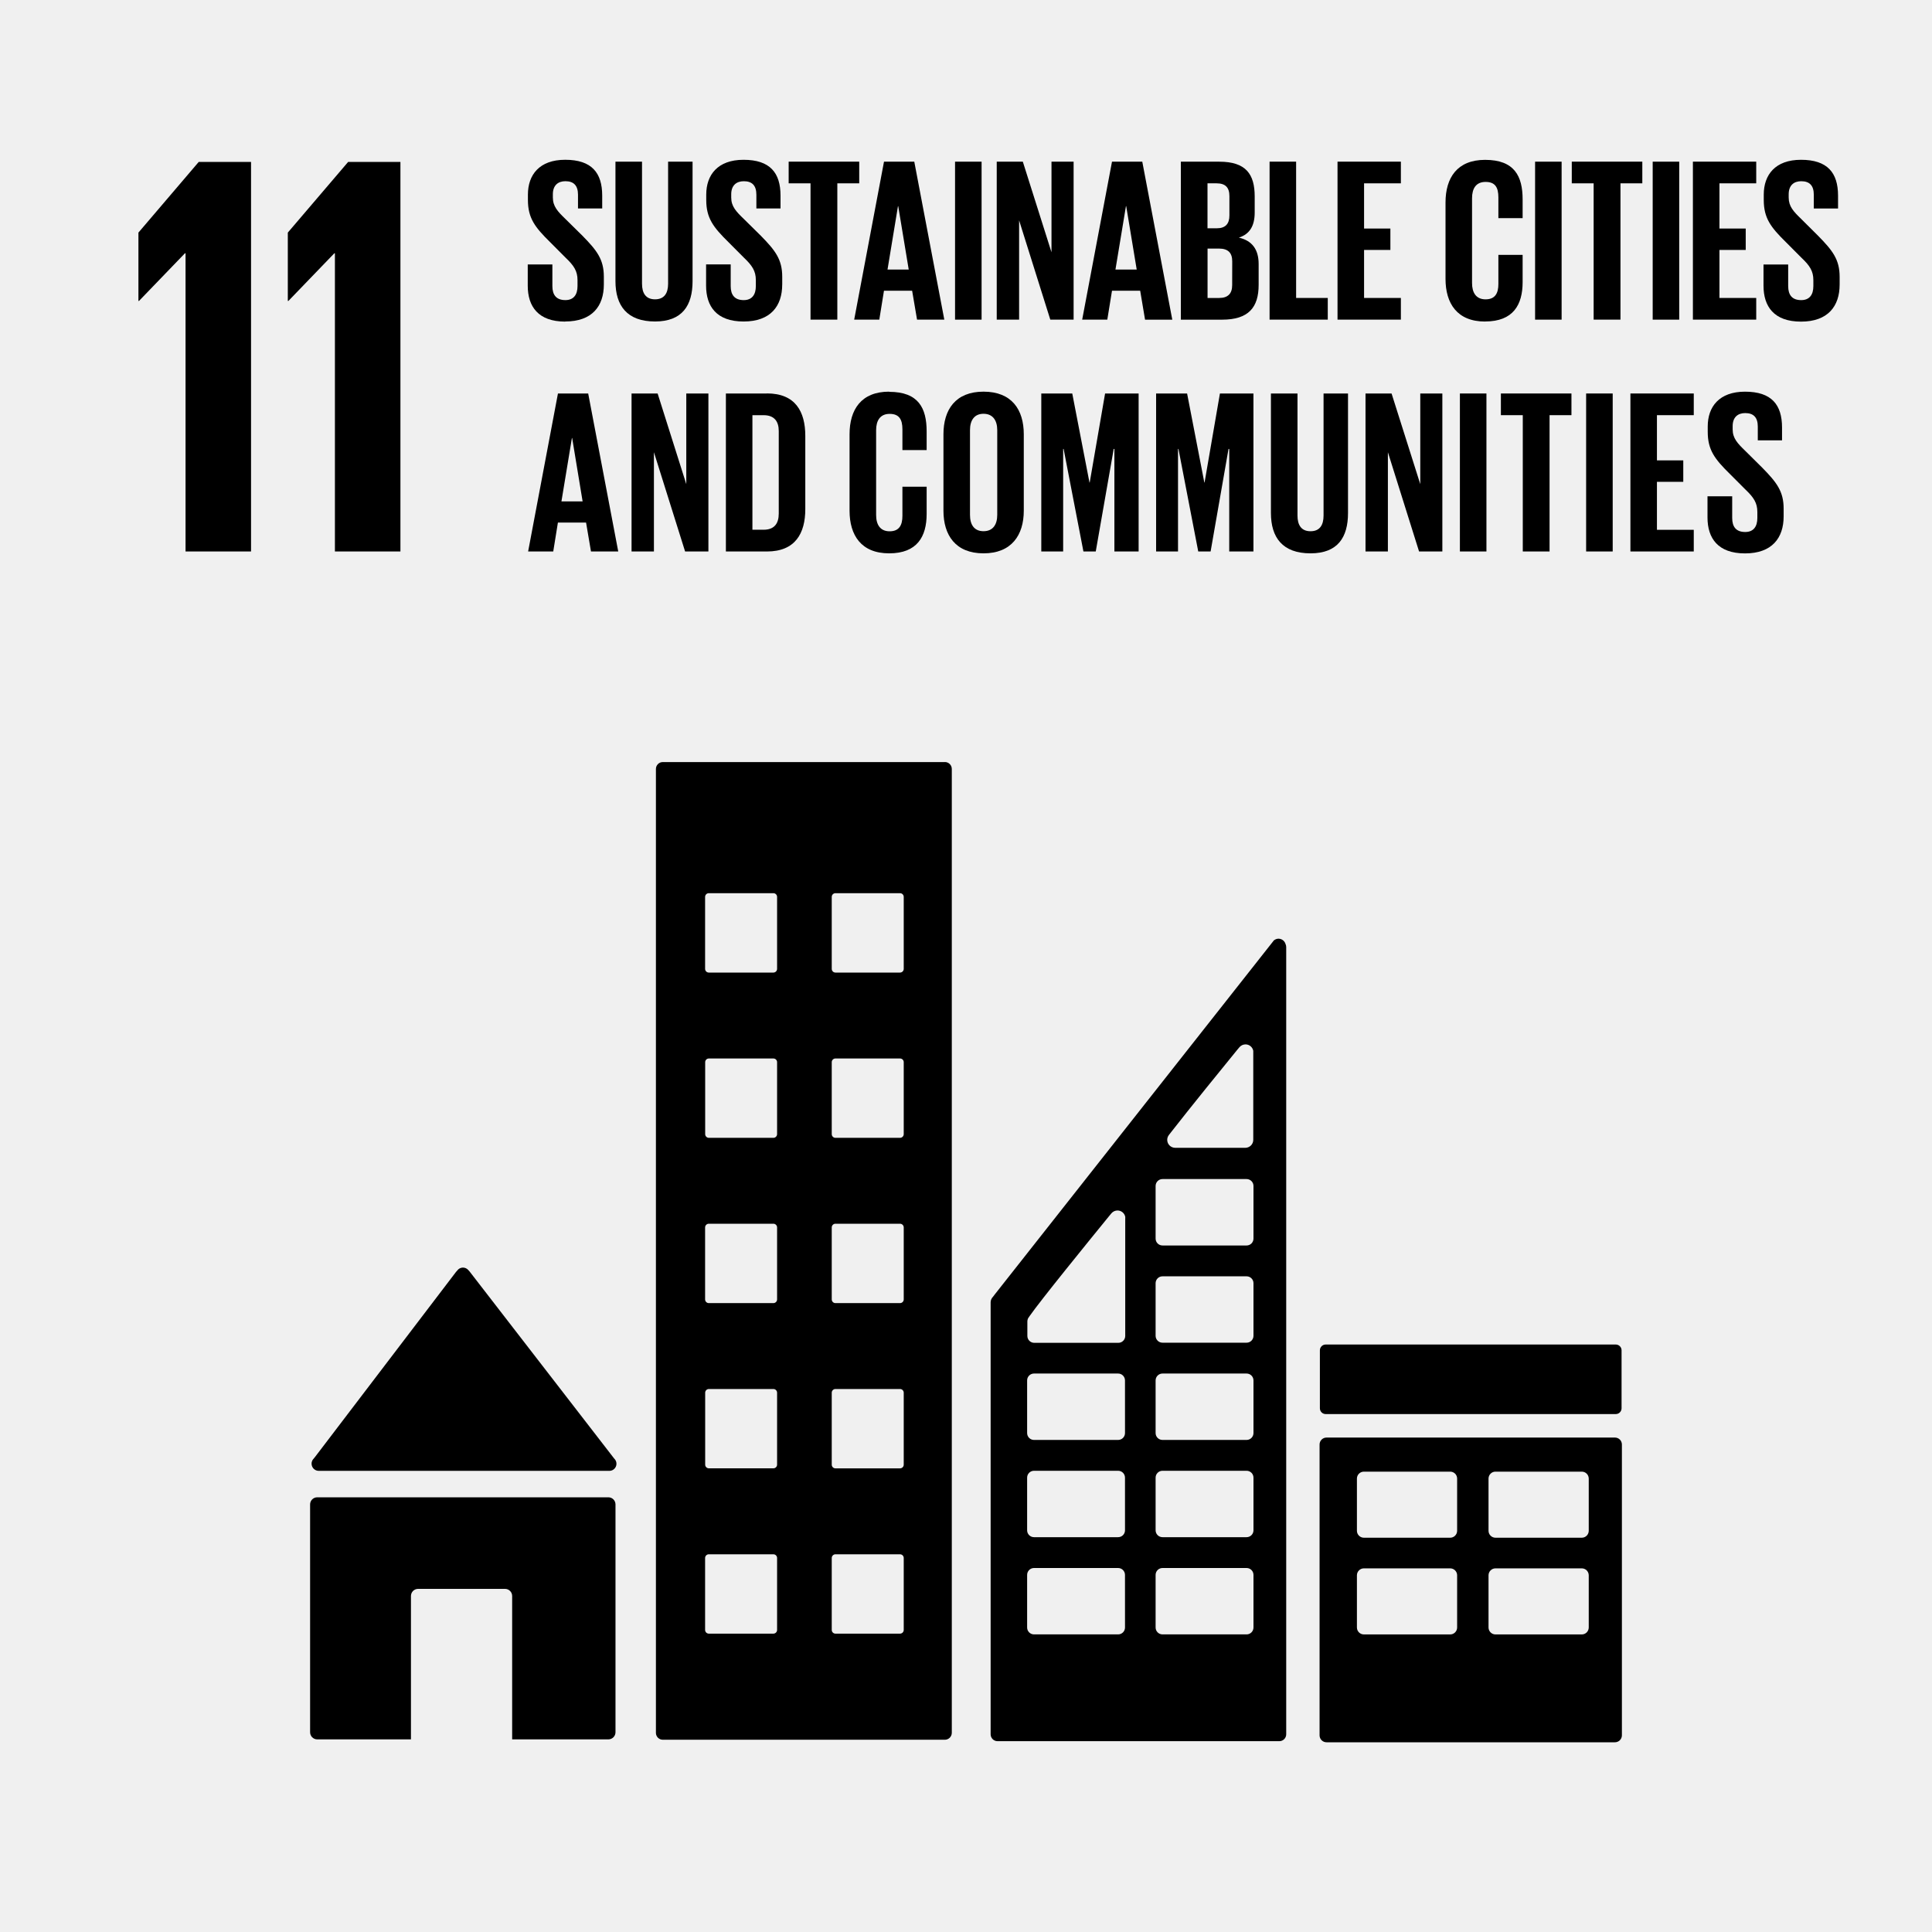
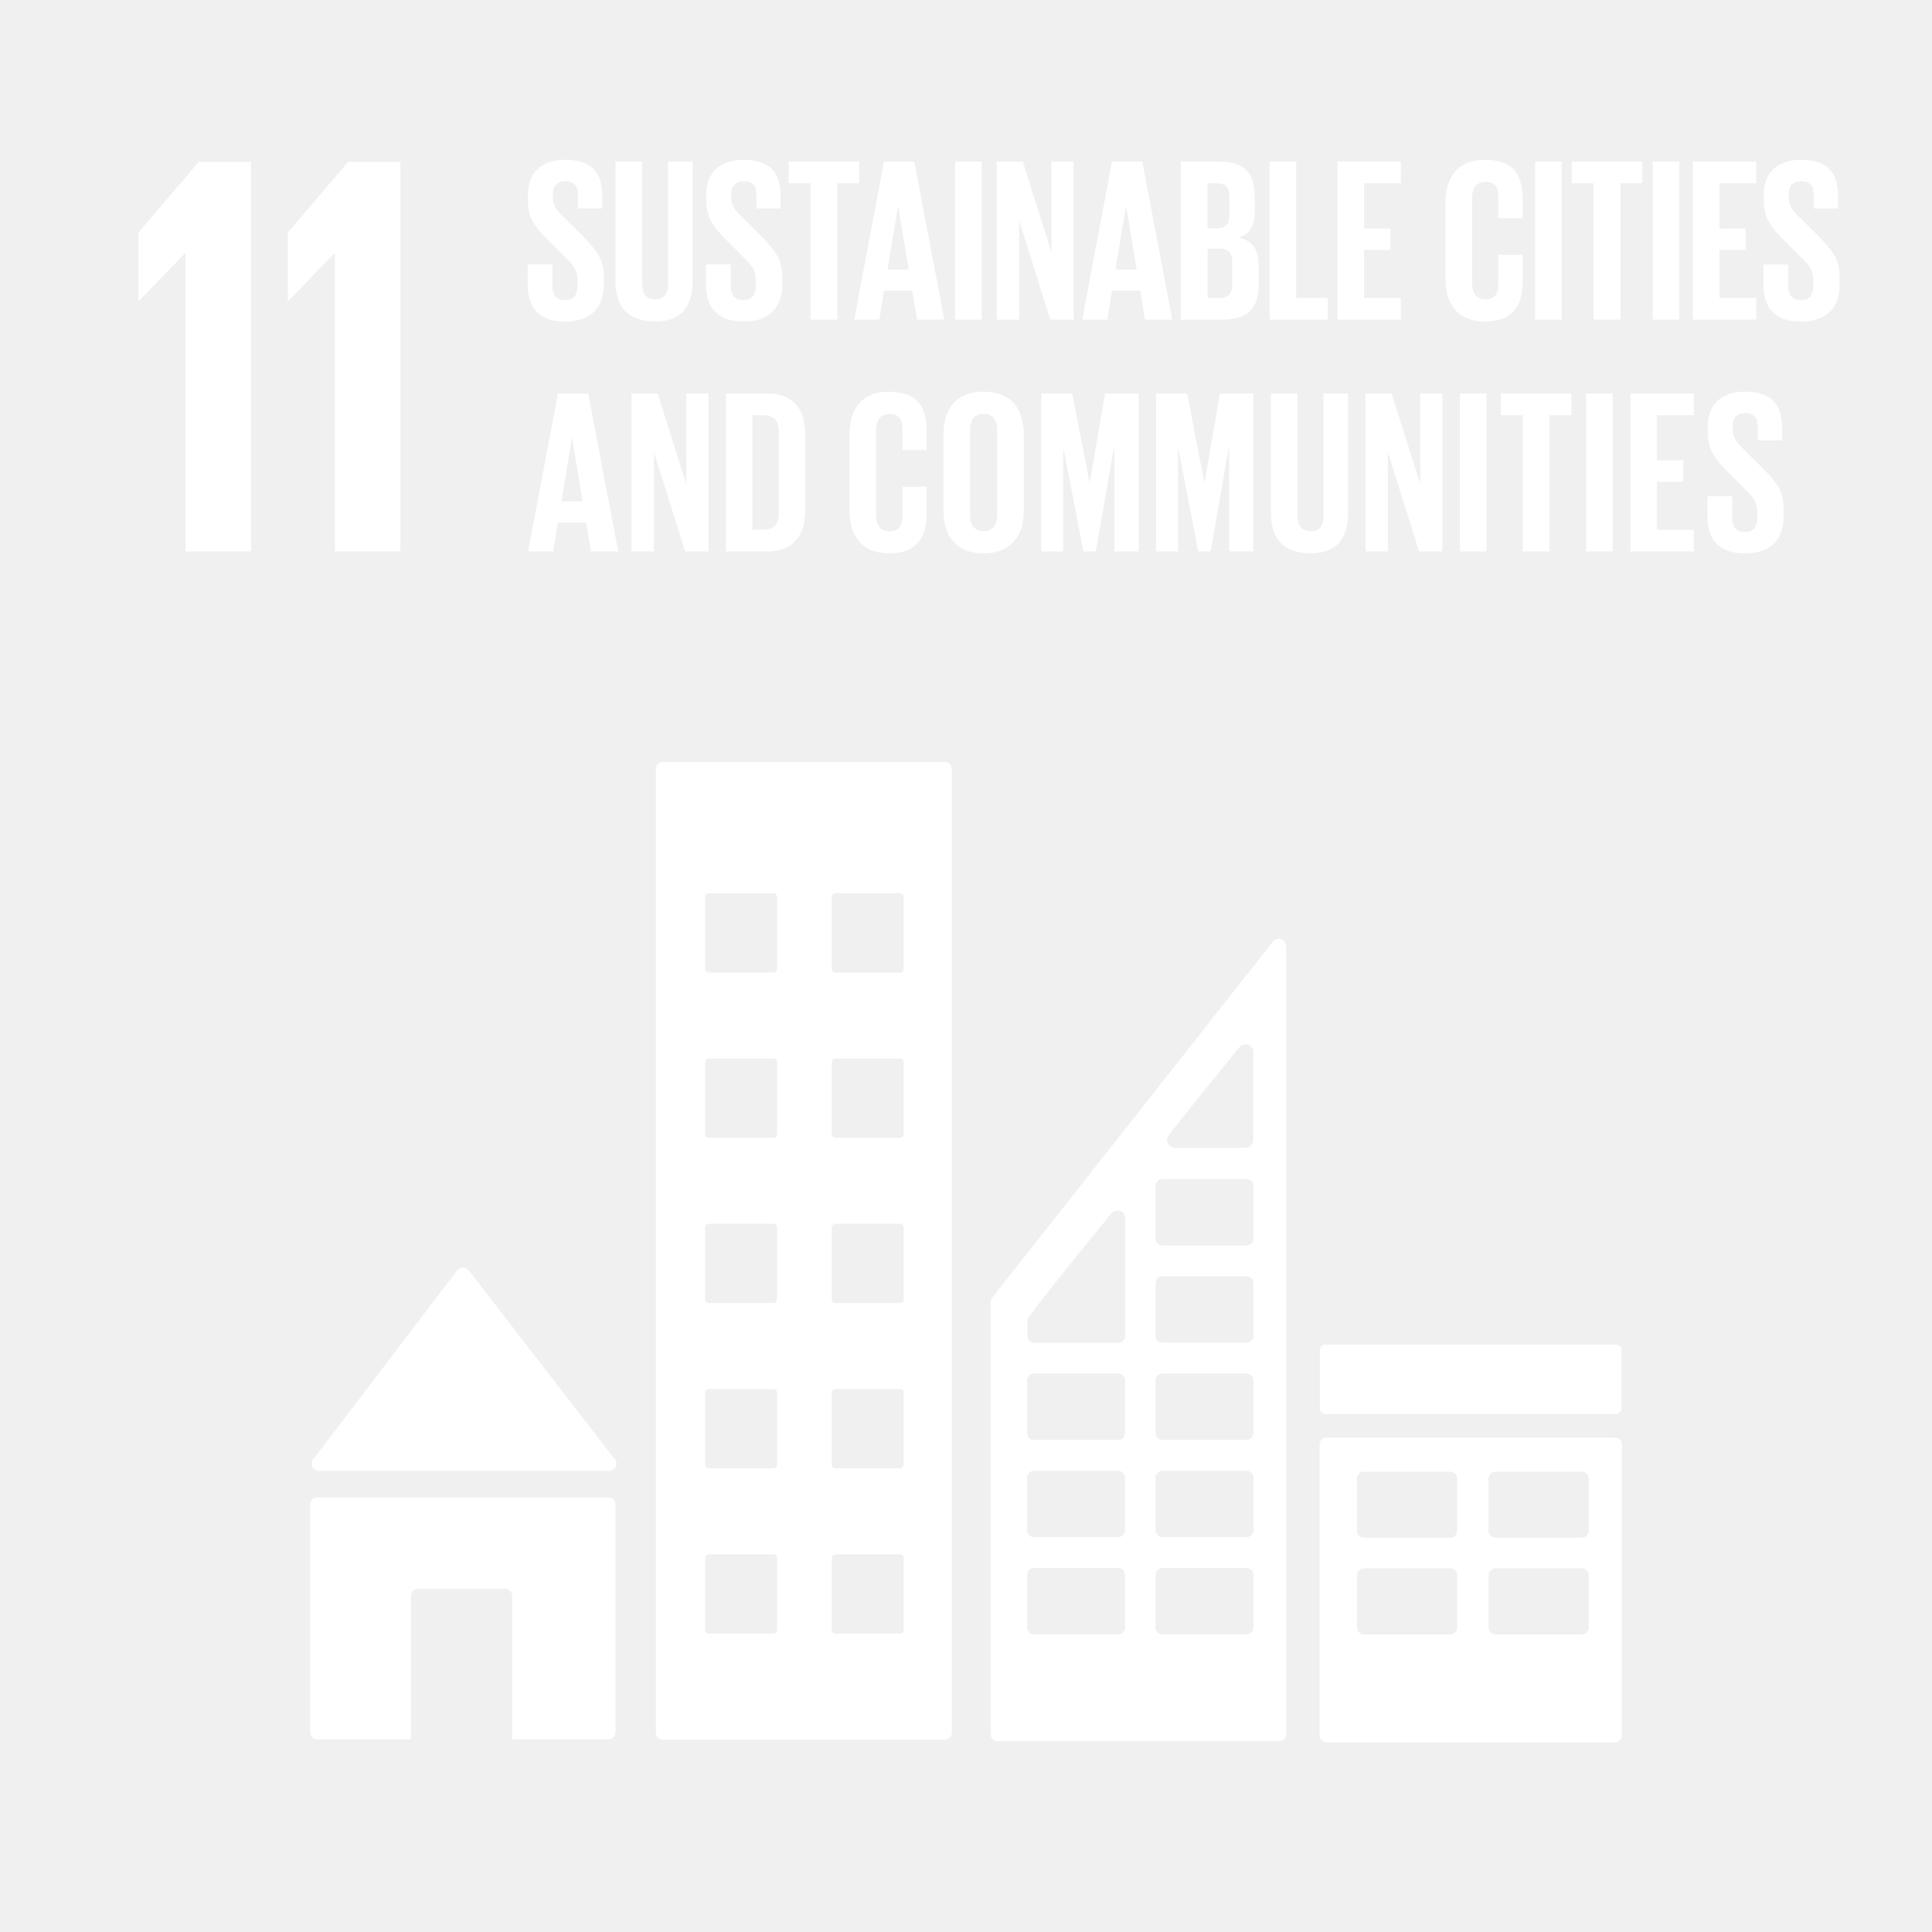
<svg xmlns="http://www.w3.org/2000/svg" id="Layer_1" data-name="Layer 1" viewBox="0 0 1000 1000" focusable="false">
  <link type="text/css" rel="stylesheet" id="dark-mode-general-link" />
  <link type="text/css" rel="stylesheet" id="dark-mode-custom-link" />
  <style type="text/css" id="dark-mode-custom-style" />
  <defs>
    <style>
      .cls-2 {
-         fill: currentColour;
+         fill: #fff;
      }
    </style>
  </defs>
  <path class="cls-2" d="M292.55,166.4c14,0,20-8,20-19.17v-4c0-9-3.62-13.62-11.09-21.22l-8.8-8.68c-4-3.86-6.5-6.51-6.5-11.11v-1.67c0-4.59,2.65-6.76,6.5-6.76,4.33,0,6.51,2.29,6.51,7v7.1h12.53v-6.62c0-11.81-5.41-18.57-19.16-18.57-13.39,0-19.29,7.84-19.29,18v2.79c0,9.39,3.62,14.1,11.45,21.81l8.07,8.1c4.22,4,6.15,6.86,6.15,11.56v3.13c0,4.35-1.93,7.24-6.26,7.24-4.7,0-6.75-2.65-6.75-7.24v-11.2H273.16v11c0,10.73,5.41,18.57,19.39,18.57" />
  <path class="cls-2" d="M358.47,145.54V83.67H345.81v63.19c0,4.83-1.93,8.07-6.76,8.07s-6.74-3.24-6.74-8.07V83.67H318.56v61.87c0,12.66,6,20.86,20.49,20.86,14,0,19.42-8.2,19.42-20.86" />
  <path class="cls-2" d="M404.88,147.23v-4c0-9-3.63-13.62-11.08-21.22L385,113.33c-4-3.85-6.52-6.51-6.52-11.08v-1.69c0-4.59,2.67-6.76,6.52-6.76,4.34,0,6.5,2.28,6.5,7v7.1H404v-6.62c0-11.83-5.41-18.57-19.16-18.57-13.38,0-19.29,7.84-19.29,18v2.77c0,9.4,3.63,14.11,11.47,21.83l8.06,8.09c4.22,4,6.14,6.86,6.14,11.56v3.15c0,4.32-1.92,7.23-6.26,7.23-4.7,0-6.75-2.66-6.75-7.23V136.85H365.47v11c0,10.73,5.41,18.56,19.4,18.56s20-8,20-19.17" />
  <polygon class="cls-2" points="444.73 83.67 408.21 83.67 408.21 94.89 419.53 94.89 419.53 165.44 433.4 165.44 433.4 94.89 444.73 94.89 444.73 83.67" />
  <path class="cls-2" d="M473.23,83.67H457.56l-15.43,81.76h13l2.41-14.94h14.58l2.54,14.94h14.11Zm-13.85,55.84,5.41-32.8h.13l5.43,32.8Z" />
  <rect class="cls-2" x="494.33" y="83.68" width="13.74" height="81.77" />
  <polygon class="cls-2" points="555.7 165.44 555.7 83.67 544.25 83.67 544.25 130.57 529.41 83.67 515.91 83.67 515.91 165.44 527.49 165.44 527.49 114.06 543.63 165.44 555.7 165.44" />
  <path class="cls-2" d="M575.57,150.48h14.59l2.52,15h14.1L591.24,83.67H575.57l-15.43,81.76h13Zm7.22-43.78h.13l5.44,32.81h-11Z" />
  <path class="cls-2" d="M649.43,110v-8.31c0-11.58-4.57-18-18.32-18h-19.9v81.77h21.34c13.75,0,18.92-6.39,18.92-18V136.62c0-7.48-3.36-12.07-10.24-13.63,5.67-1.81,8.2-6.15,8.2-13M625,94.89h4.71c4.57,0,6.63,2.16,6.63,6.63v10c0,4.35-2.06,6.64-6.52,6.64H625Zm12.77,52.7c0,4.34-2.16,6.64-6.74,6.64h-6V128.66h5.9c4.82,0,6.87,2.29,6.87,6.62Z" />
  <polygon class="cls-2" points="670.87 83.67 657.13 83.67 657.13 165.44 687.25 165.44 687.25 154.22 670.87 154.22 670.87 83.67" />
  <polygon class="cls-2" points="725.09 94.89 725.09 83.67 692.3 83.67 692.3 165.44 725.09 165.44 725.09 154.22 706.04 154.22 706.04 129.37 719.66 129.37 719.66 118.29 706.04 118.29 706.04 94.89 725.09 94.89" />
  <path class="cls-2" d="M768.69,166.4c14.59,0,19.42-8.68,19.42-20.38V131.91H775.56V147c0,4.8-1.69,7.94-6.63,7.94s-7-3.49-7-8.44V102.61c0-5,2-8.45,7-8.45s6.63,2.89,6.63,8v10.74h12.55v-9.65c0-12.07-4.23-20.51-19.42-20.51-14.46,0-20.49,9.28-20.49,22.06v39.57c0,12.66,6,22.06,20.49,22.06" />
  <rect class="cls-2" x="794.56" y="83.68" width="13.73" height="81.77" />
  <polygon class="cls-2" points="838.75 165.44 838.75 94.89 850.06 94.89 850.06 83.67 813.55 83.67 813.55 94.89 824.87 94.89 824.87 165.44 838.75 165.44" />
  <rect class="cls-2" x="855.43" y="83.68" width="13.73" height="81.77" />
  <polygon class="cls-2" points="876.24 165.44 909.02 165.44 909.02 154.22 889.98 154.22 889.98 129.37 903.58 129.37 903.58 118.29 889.98 118.29 889.98 94.89 909.02 94.89 909.02 83.67 876.24 83.67 876.24 165.44" />
  <path class="cls-2" d="M932.31,113.34c-4-3.87-6.49-6.51-6.49-11.11v-1.67c0-4.59,2.64-6.76,6.49-6.76,4.36,0,6.51,2.29,6.51,7v7.11h12.55v-6.63c0-11.83-5.43-18.57-19.18-18.57-13.38,0-19.27,7.84-19.27,18v2.79c0,9.39,3.6,14.1,11.44,21.81l8.07,8.1c4.24,4,6.16,6.86,6.16,11.56v3.13c0,4.35-1.92,7.24-6.28,7.24-4.7,0-6.75-2.65-6.75-7.24v-11.2H912.79v11c0,10.73,5.42,18.57,19.4,18.57s20-8,20-19.17v-4c0-9-3.65-13.62-11.1-21.22Z" />
  <path class="cls-2" d="M288.79,203.69l-15.43,81.75h13l2.41-14.95h14.58l2.54,14.95H320l-15.55-81.75Zm1.81,55.83,5.42-32.8h.13l5.41,32.8Z" />
  <polygon class="cls-2" points="355.22 250.59 340.39 203.69 326.89 203.69 326.89 285.45 338.47 285.45 338.47 234.06 354.61 285.45 366.67 285.45 366.67 203.69 355.22 203.69 355.22 250.59" />
  <path class="cls-2" d="M396.94,203.67H375.72v81.78h21.22c14.71,0,19.88-9.4,19.88-21.95V225.63c0-12.66-5.17-22-19.88-22m6.14,62.24c0,4.94-2.17,8.32-7.83,8.32h-5.8V214.9h5.8c5.66,0,7.83,3.37,7.83,8.19Z" />
  <path class="cls-2" d="M460.23,202.72c-14.47,0-20.5,9.28-20.5,22.07v39.56c0,12.65,6,22.06,20.5,22.06s19.4-8.69,19.4-20.39v-14.1H467.09V267c0,4.83-1.68,8-6.61,8s-7-3.49-7-8.44v-43.9c0-4.94,2.06-8.44,7-8.44s6.61,2.89,6.61,8v10.73h12.54v-9.65c0-12.06-4.21-20.49-19.4-20.49" />
  <path class="cls-2" d="M509.07,202.72c-14.48,0-20.74,9.28-20.74,22.07v39.56c0,12.65,6.26,22.06,20.74,22.06s20.84-9.41,20.84-22.06V224.79c0-12.79-6.26-22.07-20.84-22.07m7.1,63.79c0,4.95-2.17,8.44-7.1,8.44s-7-3.49-7-8.44v-43.9c0-4.94,2.15-8.44,7-8.44s7.1,3.5,7.1,8.44Z" />
  <polygon class="cls-2" points="564.03 249.75 563.91 249.75 555 203.67 538.97 203.67 538.97 285.44 550.29 285.44 550.29 232.38 550.53 232.38 560.78 285.44 567.16 285.44 576.45 232.38 576.81 232.38 576.81 285.44 589.35 285.44 589.35 203.67 571.99 203.67 564.03 249.75" />
  <polygon class="cls-2" points="623.48 249.75 623.36 249.75 614.44 203.67 598.4 203.67 598.4 285.44 609.74 285.44 609.74 232.38 609.97 232.38 620.21 285.44 626.61 285.44 635.88 232.38 636.25 232.38 636.25 285.44 648.78 285.44 648.78 203.67 631.43 203.67 623.48 249.75" />
  <path class="cls-2" d="M685.07,266.87c0,4.83-1.91,8.1-6.74,8.1s-6.75-3.27-6.75-8.1V203.69H657.83v61.84c0,12.68,6,20.88,20.5,20.88,14,0,19.4-8.2,19.4-20.88V203.69H685.07Z" />
  <polygon class="cls-2" points="735.13 250.59 720.28 203.69 706.79 203.69 706.79 285.45 718.37 285.45 718.37 234.06 734.51 285.45 746.56 285.45 746.56 203.69 735.13 203.69 735.13 250.59" />
  <polygon class="cls-2" points="71.65 120.39 71.65 155.77 71.94 155.77 95.73 131.09 96.04 131.09 96.04 285.43 129.94 285.43 129.94 83.8 102.87 83.8 71.65 120.39" />
  <polygon class="cls-2" points="148.97 120.39 148.97 155.77 149.27 155.77 173.06 131.09 173.35 131.09 173.35 285.43 207.26 285.43 207.26 83.8 180.21 83.8 148.97 120.39" />
  <rect class="cls-2" x="755.64" y="203.67" width="13.74" height="81.77" />
  <polygon class="cls-2" points="776.86 214.89 788.19 214.89 788.19 285.44 802.05 285.44 802.05 214.89 813.38 214.89 813.38 203.67 776.86 203.67 776.86 214.89" />
  <rect class="cls-2" x="820.98" y="203.67" width="13.75" height="81.77" />
  <polygon class="cls-2" points="843.9 285.44 876.69 285.44 876.69 274.23 857.63 274.23 857.63 249.39 871.26 249.39 871.26 238.29 857.63 238.29 857.63 214.89 876.69 214.89 876.69 203.67 843.9 203.67 843.9 285.44" />
  <path class="cls-2" d="M903.33,233.35c-4-3.87-6.51-6.52-6.51-11.09v-1.7c0-4.59,2.65-6.75,6.51-6.75,4.34,0,6.5,2.29,6.5,7v7.12h12.55v-6.64c0-11.82-5.43-18.56-19.17-18.56-13.39,0-19.29,7.84-19.29,18v2.77c0,9.4,3.62,14.11,11.46,21.82l8.08,8.09c4.21,4,6.14,6.87,6.14,11.57v3.14c0,4.34-1.93,7.24-6.27,7.24-4.7,0-6.75-2.65-6.75-7.24V256.87H883.8v11c0,10.73,5.42,18.57,19.41,18.57s20-8,20-19.16v-4c0-9-3.62-13.61-11.09-21.22Z" />
  <g>
    <g>
      <path class="cls-2" d="M165,761.31H315.38a3.67,3.67,0,0,0,2.72-6.16l-.21-.22-74.84-96.82-.73-.81a3.67,3.67,0,0,0-2.72-1.2,3.75,3.75,0,0,0-2.42.95l-.45.52-.71.79-73,95.81-1.12,1.37a3.64,3.64,0,0,0-.63,2.06A3.71,3.71,0,0,0,165,761.31Z" />
      <path class="cls-2" d="M314.92,775H164.2a3.69,3.69,0,0,0-3.69,3.69V896.59a3.7,3.7,0,0,0,3.69,3.71h48.51V826.09a3.68,3.68,0,0,1,3.69-3.69h45a3.68,3.68,0,0,1,3.69,3.69V900.3h49.8a3.7,3.7,0,0,0,3.69-3.71V778.65A3.69,3.69,0,0,0,314.92,775Z" />
    </g>
    <path class="cls-2" d="M835.83,744.08H686.66a3.59,3.59,0,0,0-3.65,3.55V898.26a3.6,3.6,0,0,0,3.65,3.54H835.83a3.6,3.6,0,0,0,3.66-3.54V747.63a3.59,3.59,0,0,0-3.66-3.55m-81.62,98.34a3.6,3.6,0,0,1-3.64,3.56H706a3.61,3.61,0,0,1-3.66-3.56V815.34a3.6,3.6,0,0,1,3.66-3.56h44.57a3.59,3.59,0,0,1,3.64,3.56Zm0-50.06a3.6,3.6,0,0,1-3.64,3.56H706a3.61,3.61,0,0,1-3.66-3.56v-27.1a3.61,3.61,0,0,1,3.66-3.54h44.57a3.59,3.59,0,0,1,3.64,3.54Zm68.12,50.06a3.6,3.6,0,0,1-3.66,3.56H774.12a3.6,3.6,0,0,1-3.66-3.56V815.34a3.6,3.6,0,0,1,3.66-3.56h44.55a3.6,3.6,0,0,1,3.66,3.56Zm0-50.06a3.6,3.6,0,0,1-3.66,3.56H774.12a3.6,3.6,0,0,1-3.66-3.56v-27.1a3.6,3.6,0,0,1,3.66-3.54h44.55a3.6,3.6,0,0,1,3.66,3.54Z" />
    <path class="cls-2" d="M489.06,394.44h-146a3.57,3.57,0,0,0-3.56,3.58v498.9a3.58,3.58,0,0,0,3.56,3.57h146a3.6,3.6,0,0,0,3.59-3.57V398a3.59,3.59,0,0,0-3.59-3.58M402.22,843.65a1.92,1.92,0,0,1-1.92,1.92H366.88a1.92,1.92,0,0,1-1.92-1.92V806.41a1.91,1.91,0,0,1,1.92-1.91H400.3a1.91,1.91,0,0,1,1.92,1.91Zm0-85.55A1.91,1.91,0,0,1,400.3,760H366.88A1.91,1.91,0,0,1,365,758.1V720.87a1.91,1.91,0,0,1,1.92-1.92H400.3a1.91,1.91,0,0,1,1.92,1.92Zm0-85.53a1.92,1.92,0,0,1-1.92,1.92H366.88a1.92,1.92,0,0,1-1.92-1.92V635.31a1.92,1.92,0,0,1,1.92-1.91H400.3a1.92,1.92,0,0,1,1.92,1.91Zm0-85.55a1.92,1.92,0,0,1-1.92,1.92H366.88A1.92,1.92,0,0,1,365,587V549.76a1.9,1.9,0,0,1,1.92-1.89H400.3a1.9,1.9,0,0,1,1.92,1.89Zm0-85.53a1.92,1.92,0,0,1-1.92,1.91H366.88a1.92,1.92,0,0,1-1.92-1.91V464.23a1.92,1.92,0,0,1,1.92-1.92H400.3a1.92,1.92,0,0,1,1.92,1.92Zm65.55,342.16a1.92,1.92,0,0,1-1.93,1.92H432.43a1.91,1.91,0,0,1-1.92-1.92V806.41a1.91,1.91,0,0,1,1.92-1.91h33.41a1.91,1.91,0,0,1,1.93,1.91Zm0-85.55a1.91,1.91,0,0,1-1.93,1.92H432.43a1.9,1.9,0,0,1-1.92-1.92V720.87a1.9,1.9,0,0,1,1.92-1.92h33.41a1.91,1.91,0,0,1,1.93,1.92Zm0-85.53a1.92,1.92,0,0,1-1.93,1.92H432.43a1.91,1.91,0,0,1-1.92-1.92V635.31a1.91,1.91,0,0,1,1.92-1.91h33.41a1.92,1.92,0,0,1,1.93,1.91Zm0-85.55a1.92,1.92,0,0,1-1.93,1.92H432.43a1.91,1.91,0,0,1-1.92-1.92V549.76a1.9,1.9,0,0,1,1.92-1.89h33.41a1.9,1.9,0,0,1,1.93,1.89Zm0-85.53a1.92,1.92,0,0,1-1.93,1.91H432.43a1.91,1.91,0,0,1-1.92-1.91V464.23a1.91,1.91,0,0,1,1.92-1.92h33.41a1.92,1.92,0,0,1,1.93,1.92Z" />
    <path class="cls-2" d="M839.32,728.92a3,3,0,0,1-3,3H686.17a3,3,0,0,1-3-3v-30a3,3,0,0,1,3-3H836.32a3,3,0,0,1,3,3Z" />
    <path class="cls-2" d="M665.4,488.65a3.85,3.85,0,0,0-3.67-2.79,3.81,3.81,0,0,0-2.09.69l-.27.18-1.23,1.56-143.48,182-.66.89a4.13,4.13,0,0,0-1.25,2.84V897.67a3.57,3.57,0,0,0,3.58,3.56H662.17a3.56,3.56,0,0,0,3.57-3.56V490.15A3.71,3.71,0,0,0,665.4,488.65ZM605,587.49l1-1.28c9.81-12.6,26.36-33,34.42-42.86l1.06-1.26a4.17,4.17,0,0,1,3.21-1.52,4.09,4.09,0,0,1,4,3.34V590a4.12,4.12,0,0,1-4,4.1c-.07,0-.12,0-.18,0s-.12,0-.19,0H608.51c-.07,0-.12,0-.18,0s-.12,0-.18,0a4.13,4.13,0,0,1-4-4.1A4.17,4.17,0,0,1,605,587.49Zm-22.7,254.9a3.56,3.56,0,0,1-3.57,3.57H535.21a3.56,3.56,0,0,1-3.57-3.57V815.16a3.56,3.56,0,0,1,3.57-3.56h43.51a3.56,3.56,0,0,1,3.57,3.56Zm0-50.32a3.56,3.56,0,0,1-3.57,3.57H535.21a3.56,3.56,0,0,1-3.57-3.57V764.84a3.55,3.55,0,0,1,3.57-3.57h43.51a3.55,3.55,0,0,1,3.57,3.57Zm0-50.32a3.56,3.56,0,0,1-3.57,3.56H535.21a3.56,3.56,0,0,1-3.57-3.56V714.51a3.56,3.56,0,0,1,3.57-3.57h43.51a3.56,3.56,0,0,1,3.57,3.57Zm.12-110.27v60a3.58,3.58,0,0,1-3.57,3.57h-43.5a3.57,3.57,0,0,1-3.59-3.57v-7.55a4.14,4.14,0,0,1,.27-1.33,2.92,2.92,0,0,1,.22-.42,3,3,0,0,1,.32-.47c.1-.17.27-.39.4-.58,5.56-8,30.66-38.88,41.2-51.8l1.06-1.28a4.15,4.15,0,0,1,3.21-1.51,4.1,4.1,0,0,1,4,3.33ZM648.8,842.39a3.57,3.57,0,0,1-3.57,3.57h-43.5a3.57,3.57,0,0,1-3.59-3.57V815.16a3.57,3.57,0,0,1,3.59-3.56h43.5a3.57,3.57,0,0,1,3.57,3.56Zm0-50.32a3.57,3.57,0,0,1-3.57,3.57h-43.5a3.57,3.57,0,0,1-3.59-3.57V764.84a3.56,3.56,0,0,1,3.59-3.57h43.5a3.57,3.57,0,0,1,3.57,3.57Zm0-50.32a3.58,3.58,0,0,1-3.57,3.56h-43.5a3.57,3.57,0,0,1-3.59-3.56V714.51a3.57,3.57,0,0,1,3.59-3.57h43.5a3.57,3.57,0,0,1,3.57,3.57Zm0-50.33a3.57,3.57,0,0,1-3.57,3.56h-43.5a3.57,3.57,0,0,1-3.59-3.56V664.19a3.57,3.57,0,0,1,3.59-3.57h43.5a3.57,3.57,0,0,1,3.57,3.57Zm0-50.33a3.57,3.57,0,0,1-3.57,3.57h-43.5a3.57,3.57,0,0,1-3.59-3.57V613.86a3.57,3.57,0,0,1,3.59-3.58h43.5a3.57,3.57,0,0,1,3.57,3.58Z" />
  </g>
</svg>
